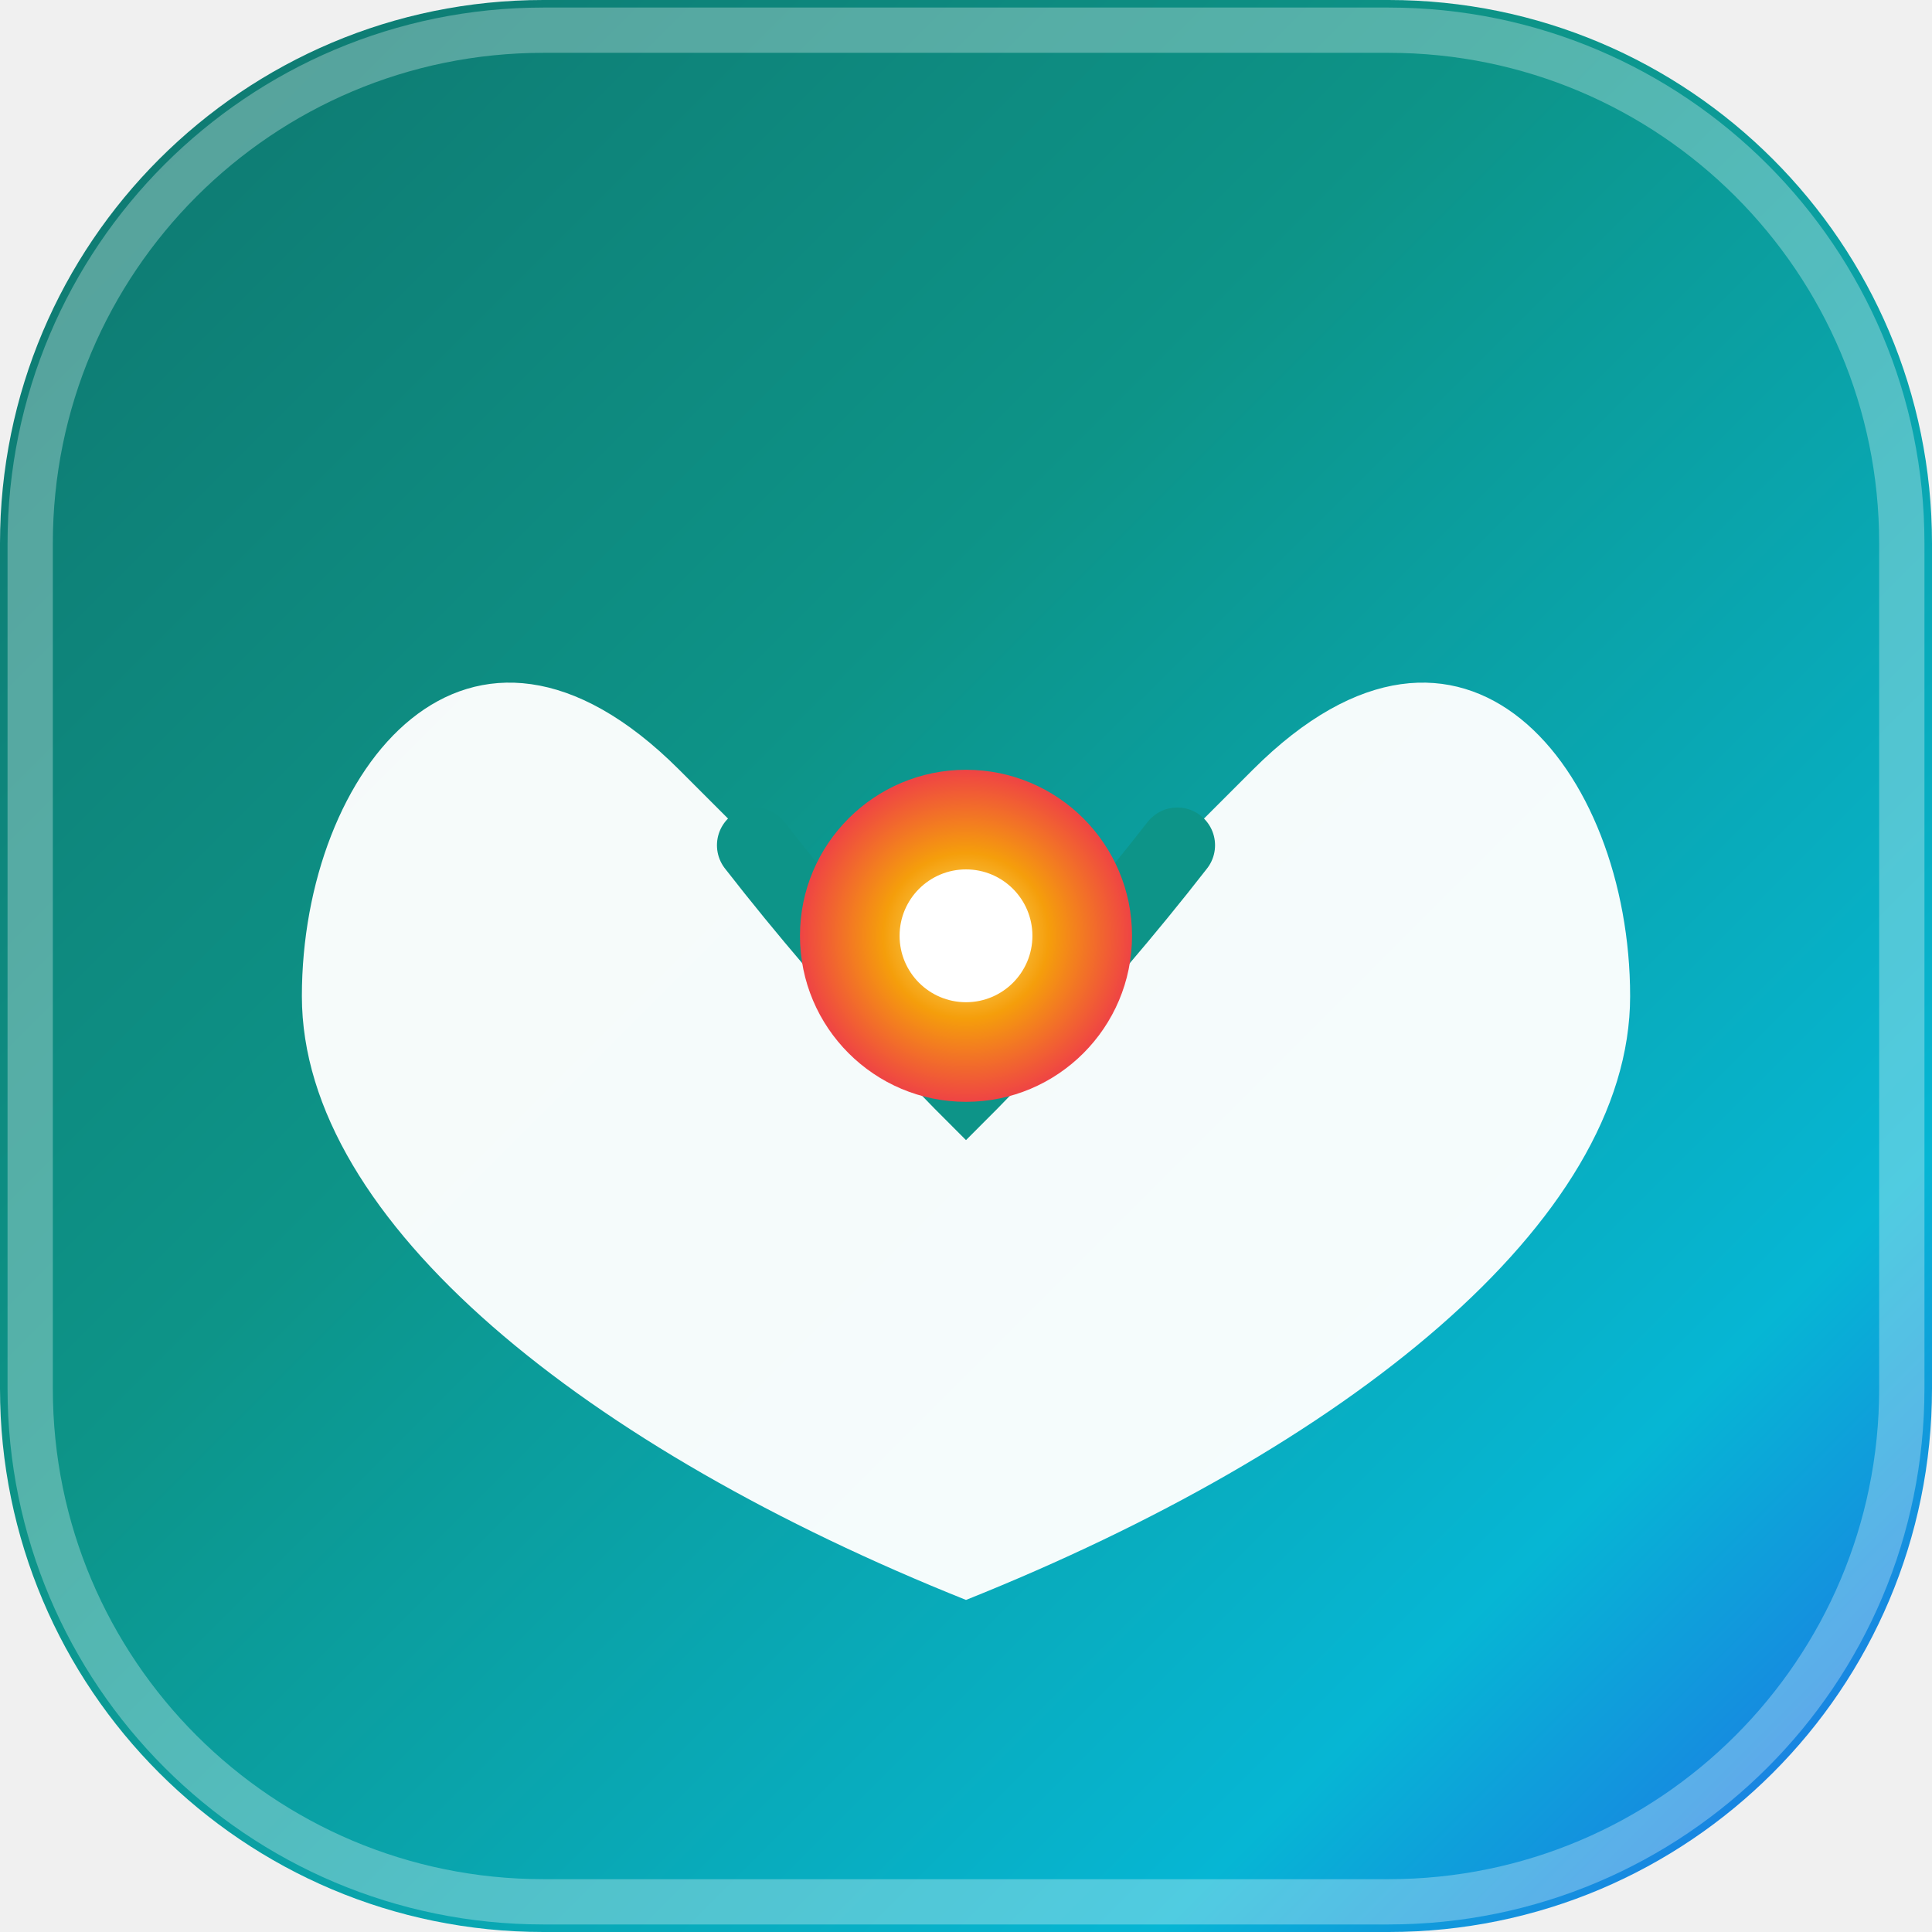
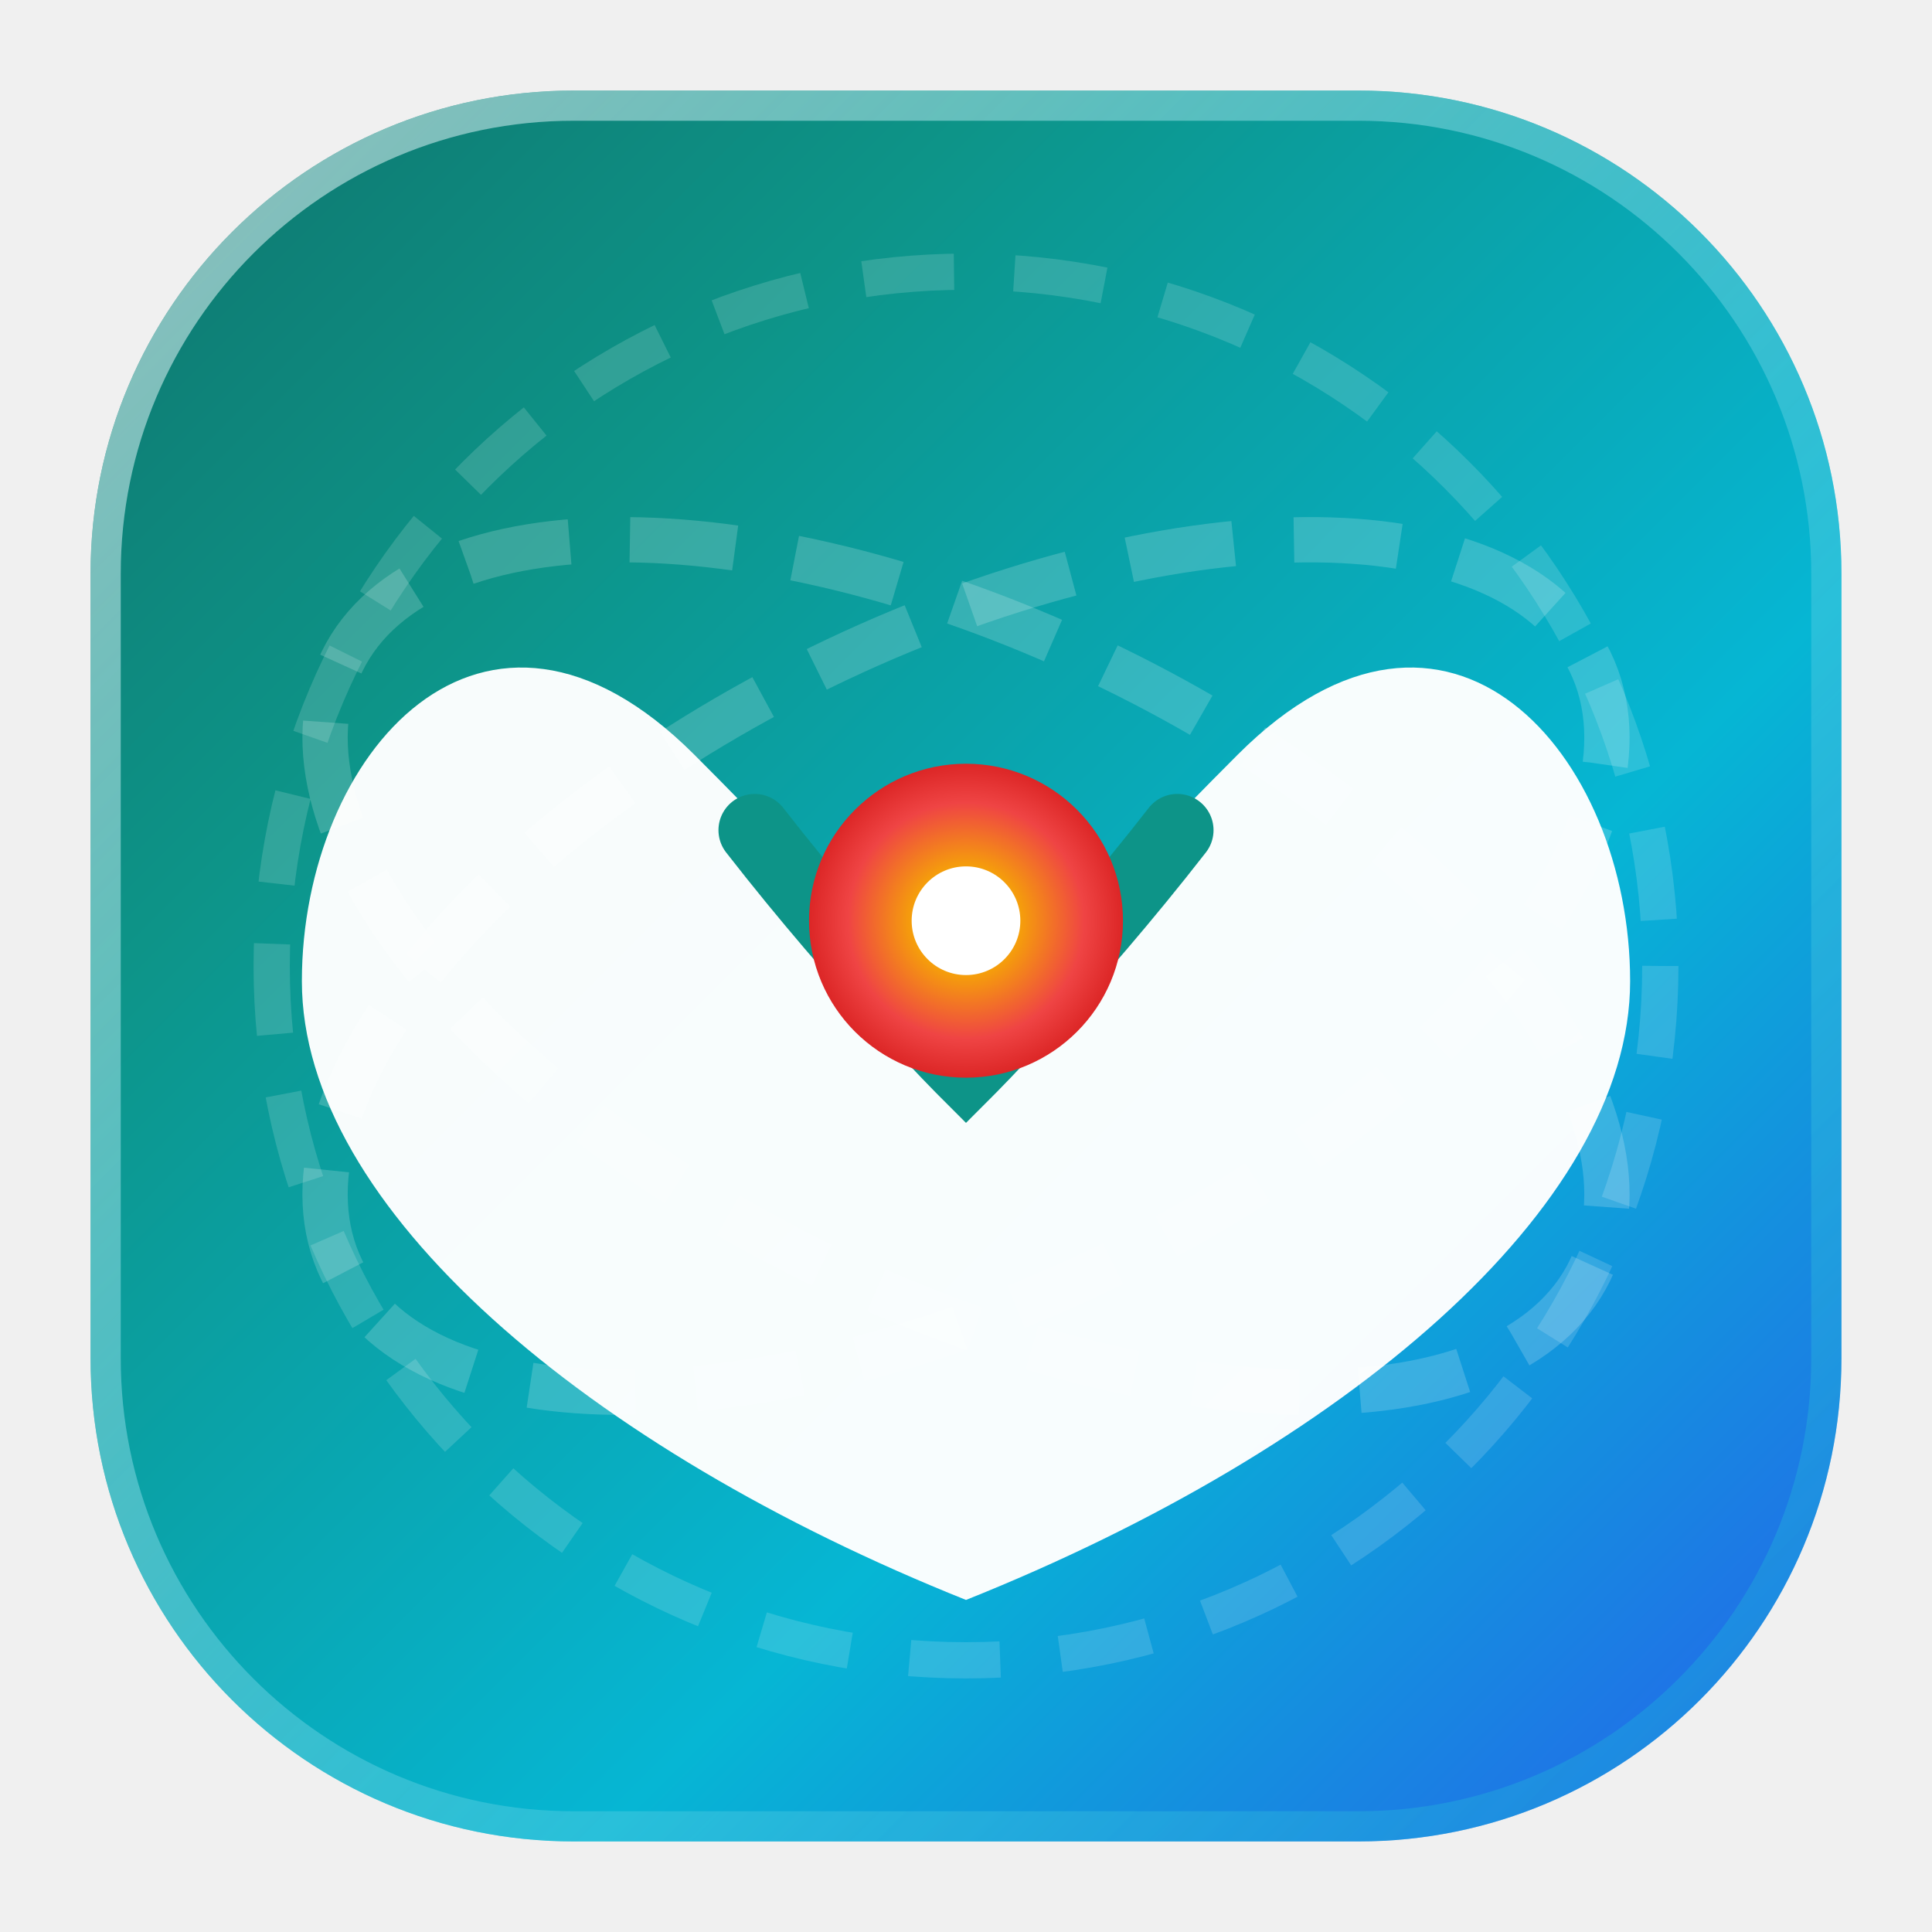
<svg xmlns="http://www.w3.org/2000/svg" viewBox="0 0 64 64" width="64" height="64" fill="none">
  <defs>
-     <linearGradient id="fav-bg" x1="0" y1="0" x2="64" y2="64" gradientUnits="userSpaceOnUse">
+     <linearGradient id="fav-bg" x1="4" y1="4" x2="60" y2="60" gradientUnits="userSpaceOnUse">
      <stop offset="0%" stop-color="#0F766E" />
-       <stop offset="40%" stop-color="#0D9488" />
-       <stop offset="80%" stop-color="#06B6D4" />
+       <stop offset="25%" stop-color="#0D9488" />
+       <stop offset="65%" stop-color="#06B6D4" />
      <stop offset="100%" stop-color="#2563EB" />
+     </linearGradient>
+     <linearGradient id="fav-rim" x1="0%" y1="0%" x2="100%" y2="100%">
+       <stop offset="0%" stop-color="#FFFFFF" stop-opacity="0.55" />
+       <stop offset="100%" stop-color="#06B6D4" stop-opacity="0.3" />
    </linearGradient>
    <radialGradient id="fav-beacon" cx="50%" cy="50%" r="50%">
      <stop offset="0%" stop-color="#FEF08A" />
-       <stop offset="50%" stop-color="#F59E0B" />
-       <stop offset="100%" stop-color="#EF4444" />
+       <stop offset="35%" stop-color="#F59E0B" />
+       <stop offset="75%" stop-color="#EF4444" />
+       <stop offset="100%" stop-color="#DC2626" />
    </radialGradient>
  </defs>
-   <rect width="64" height="64" rx="18" fill="url(#fav-bg)" />
-   <rect x="1" y="1" width="62" height="62" rx="17" stroke="#FFFFFF" stroke-opacity="0.3" stroke-width="1.5" />
-   <path d="M 22.5 25.5            C 15.5 18.5, 10 25.5, 10 33            C 10 40.5, 19.5 48, 32 53            C 44.5 48, 54 40.5, 54 33            C 54 25.5, 48.5 18.5, 41.5 25.5            C 37 30, 32 35, 32 35            C 32 35, 27 30, 22.5 25.5 Z" fill="#FFFFFF" fill-opacity="0.96" />
-   <path d="M 25 28 C 28.5 32.5, 32 36, 32 36 C 32 36, 35.5 32.5, 39 28" stroke="#0D9488" stroke-width="2.5" stroke-linecap="round" />
-   <circle cx="32" cy="31" r="5.5" fill="url(#fav-beacon)" />
-   <circle cx="32" cy="31" r="2.2" fill="#FFFFFF" />
+   <rect x="3" y="3" width="58" height="58" rx="16" fill="url(#fav-bg)" />
+   <rect x="3.5" y="3.5" width="57" height="57" rx="15.5" stroke="url(#fav-rim)" stroke-width="1" />
+   <circle cx="32" cy="32" r="23" stroke="#FFFFFF" stroke-opacity="0.15" stroke-width="1.2" stroke-dasharray="3 2" />
+   <ellipse cx="32" cy="32" rx="23" ry="11" transform="rotate(-26 32 32)" stroke="#FFFFFF" stroke-opacity="0.18" stroke-width="1.5" stroke-dasharray="3.5 2" />
+   <ellipse cx="32" cy="32" rx="23" ry="11" transform="rotate(26 32 32)" stroke="#FFFFFF" stroke-opacity="0.18" stroke-width="1.5" stroke-dasharray="3.5 2" />
+   <path d="M 23 25 C 16 18, 10 25, 10 32.5 C 10 40, 19.5 48, 32 53 C 44.5 48, 54 40, 54 32.5 C 54 25, 48 18, 41 25 C 36.5 29.5, 32 34.5, 32 34.5 C 32 34.5, 27.5 29.5, 23 25 Z" fill="#FFFFFF" fill-opacity="0.97" />
+   <path d="M 25 27.5 C 28.5 32, 32 35.5, 32 35.5 C 32 35.5, 35.5 32, 39 27.5" stroke="#0D9488" stroke-width="2.4" stroke-linecap="round" />
+   <circle cx="32" cy="30.5" r="5.2" fill="url(#fav-beacon)" />
+   <circle cx="32" cy="30.5" r="1.8" fill="#FFFFFF" />
</svg>
